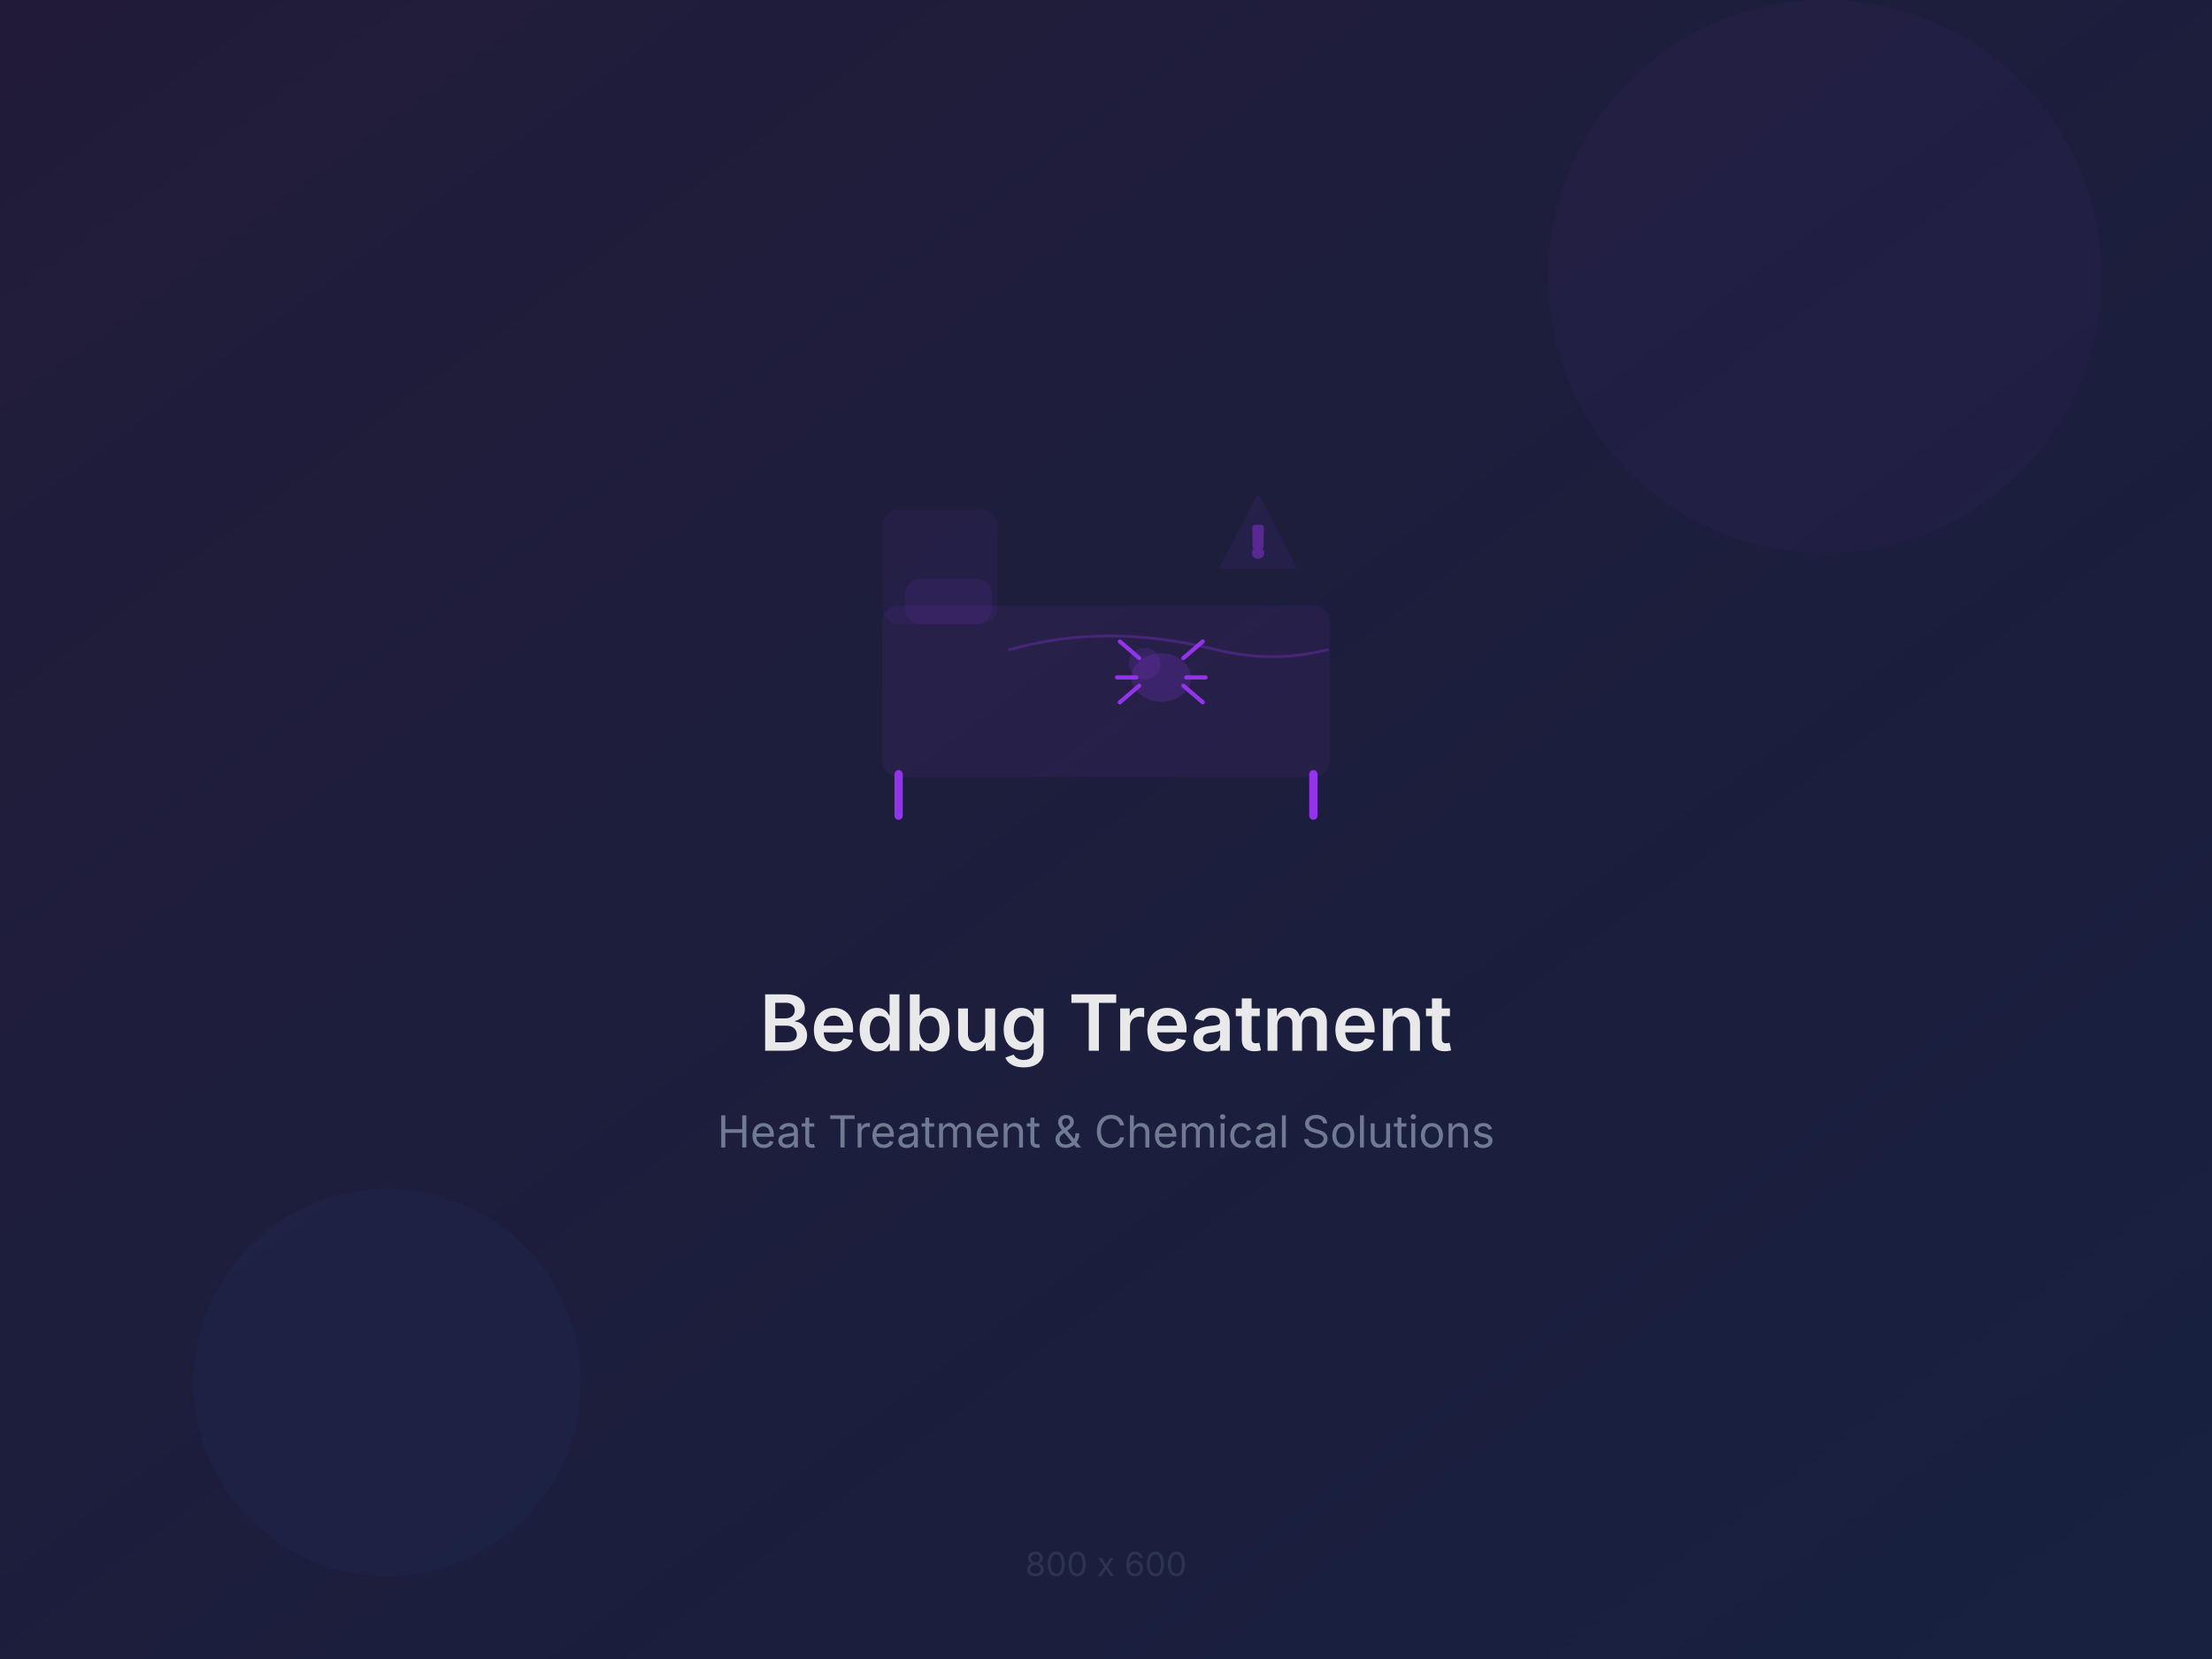
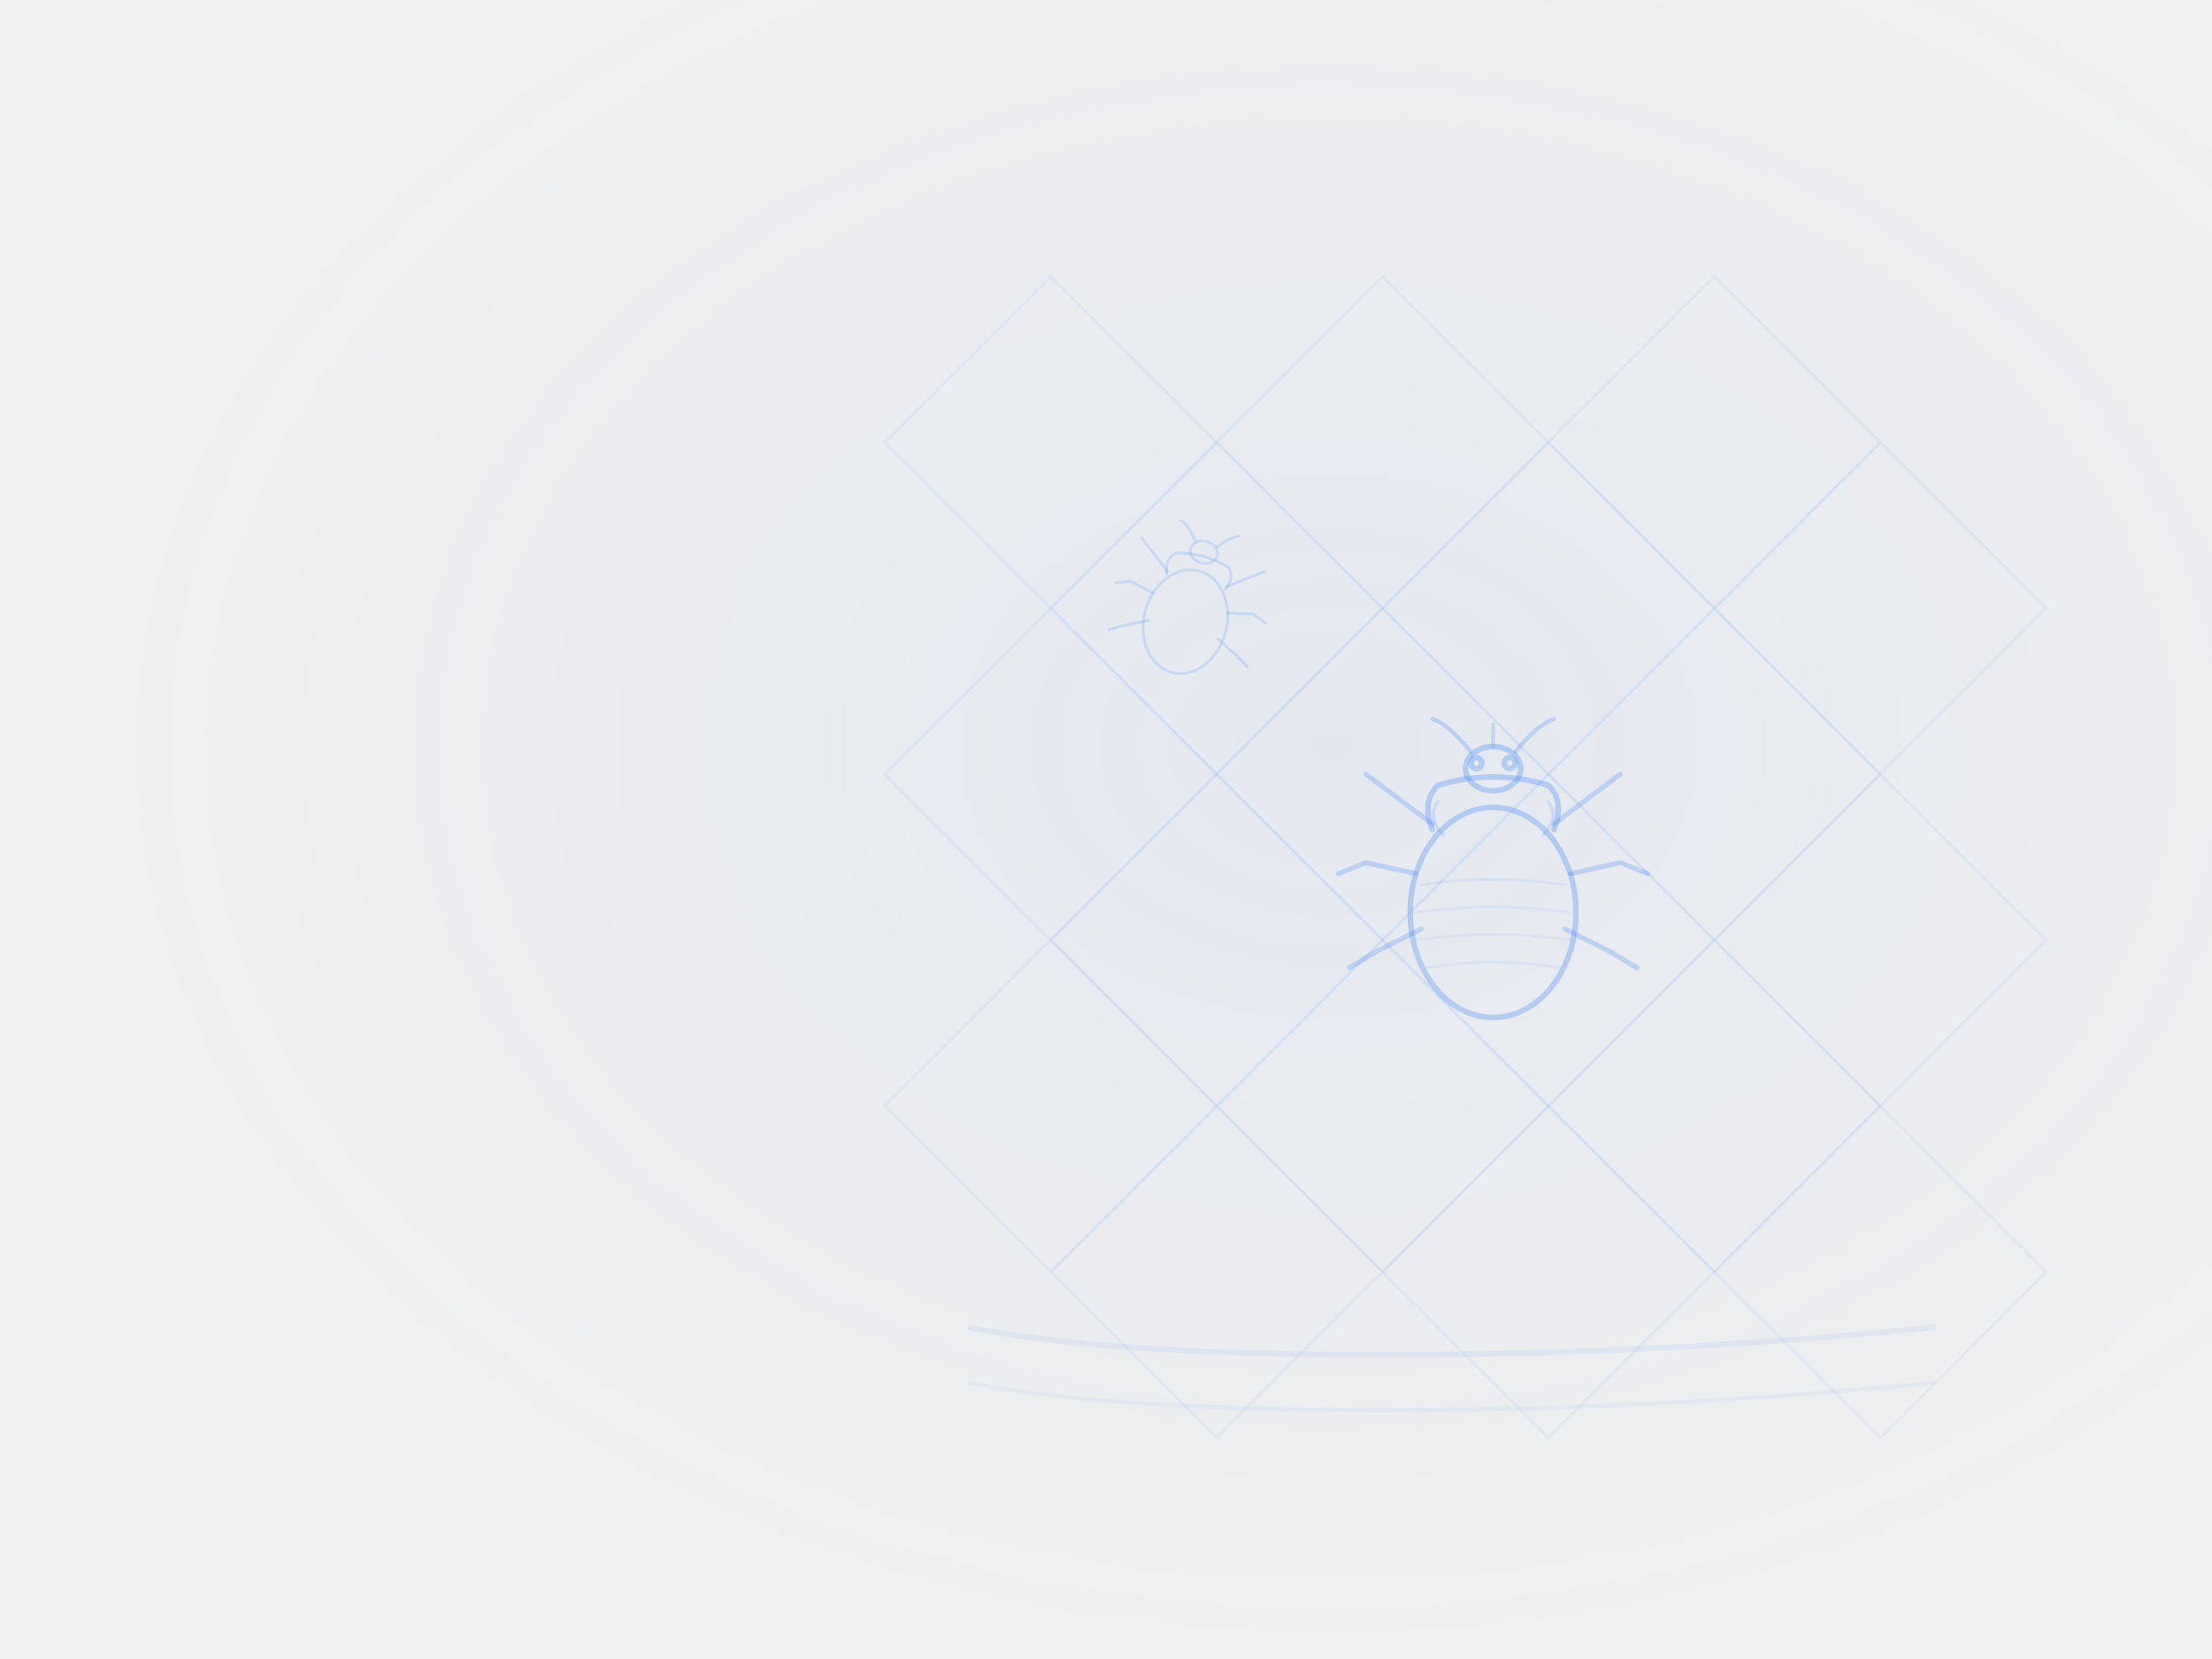
- <svg xmlns="http://www.w3.org/2000/svg" viewBox="0 0 800 600" width="800" height="600">
+ <svg xmlns="http://www.w3.org/2000/svg" viewBox="0 0 800 600" fill="none">
  <defs>
-     <linearGradient id="bg" x1="0%" y1="0%" x2="100%" y2="100%">
-       <stop offset="0%" style="stop-color:#1a1a2e;stop-opacity:1" />
-       <stop offset="100%" style="stop-color:#16213e;stop-opacity:1" />
-     </linearGradient>
-     <linearGradient id="accent" x1="0%" y1="0%" x2="100%" y2="100%">
-       <stop offset="0%" style="stop-color:#9333ea;stop-opacity:0.2" />
-       <stop offset="100%" style="stop-color:#7e22ce;stop-opacity:0.05" />
-     </linearGradient>
+     <radialGradient id="bg" cx="0.6" cy="0.45" r="0.55">
+       <stop offset="0%" stop-color="#3b82f6" stop-opacity="0.07" />
+       <stop offset="100%" stop-color="#3b82f6" stop-opacity="0" />
+     </radialGradient>
  </defs>
  <rect width="800" height="600" fill="url(#bg)" />
-   <rect width="800" height="600" fill="url(#accent)" opacity="0.3" />
-   <circle cx="660" cy="100" r="100" fill="#9333ea" opacity="0.04" />
-   <circle cx="140" cy="500" r="70" fill="#3b82f6" opacity="0.04" />
-   <g transform="translate(400,220)" fill="none" stroke="#9333ea" stroke-width="2" stroke-linecap="round" stroke-linejoin="round">
-     <rect x="-80" y="0" width="160" height="60" rx="5" fill="#9333ea" opacity="0.08" stroke="#9333ea" stroke-width="2" />
-     <rect x="-80" y="-35" width="40" height="40" rx="5" fill="#9333ea" opacity="0.06" stroke="#9333ea" stroke-width="1.5" />
-     <rect x="-72" y="-10" width="30" height="15" rx="5" fill="#9333ea" opacity="0.1" stroke="#9333ea" stroke-width="1.5" />
-     <path d="M-35,15 Q0,5 40,15 Q60,20 80,15" fill="none" stroke="#9333ea" stroke-width="1" opacity="0.3" />
-     <line x1="-75" y1="60" x2="-75" y2="75" stroke-width="3" />
-     <line x1="75" y1="60" x2="75" y2="75" stroke-width="3" />
-     <ellipse cx="20" cy="25" rx="10" ry="8" fill="#9333ea" opacity="0.2" stroke="#9333ea" stroke-width="1.5" />
-     <circle cx="14" cy="20" r="5" fill="#9333ea" opacity="0.15" stroke="#9333ea" stroke-width="1.5" />
-     <line x1="12" y1="18" x2="5" y2="12" stroke-width="1.5" />
-     <line x1="11" y1="25" x2="4" y2="25" stroke-width="1.5" />
-     <line x1="12" y1="28" x2="5" y2="34" stroke-width="1.5" />
-     <line x1="28" y1="18" x2="35" y2="12" stroke-width="1.5" />
-     <line x1="29" y1="25" x2="36" y2="25" stroke-width="1.5" />
-     <line x1="28" y1="28" x2="35" y2="34" stroke-width="1.5" />
-     <g transform="translate(55,-25)" opacity="0.5">
-       <path d="M0,-15 L13,10 L-13,10 Z" fill="#9333ea" opacity="0.15" stroke="#9333ea" stroke-width="1.5" />
-       <text x="0" y="6" text-anchor="middle" font-family="Inter, sans-serif" font-size="14" font-weight="700" fill="#9333ea">!</text>
-     </g>
+   <g stroke="#3b82f6" stroke-opacity="0.06" stroke-width="1" fill="none">
+     <path d="M380 100 L440 160 L380 220 L320 160 Z" />
+     <path d="M440 160 L500 220 L440 280 L380 220 Z" />
+     <path d="M500 100 L560 160 L500 220 L440 160 Z" />
+     <path d="M560 160 L620 220 L560 280 L500 220 Z" />
+     <path d="M620 100 L680 160 L620 220 L560 160 Z" />
+     <path d="M680 160 L740 220 L680 280 L620 220 Z" />
+     <path d="M380 220 L440 280 L380 340 L320 280 Z" />
+     <path d="M440 280 L500 340 L440 400 L380 340 Z" />
+     <path d="M500 220 L560 280 L500 340 L440 280 Z" />
+     <path d="M560 280 L620 340 L560 400 L500 340 Z" />
+     <path d="M620 220 L680 280 L620 340 L560 280 Z" />
+     <path d="M680 280 L740 340 L680 400 L620 340 Z" />
+     <path d="M380 340 L440 400 L380 460 L320 400 Z" />
+     <path d="M440 400 L500 460 L440 520 L380 460 Z" />
+     <path d="M500 340 L560 400 L500 460 L440 400 Z" />
+     <path d="M560 400 L620 460 L560 520 L500 460 Z" />
+     <path d="M620 340 L680 400 L620 460 L560 400 Z" />
+     <path d="M680 400 L740 460 L680 520 L620 460 Z" />
  </g>
-   <text x="400" y="380" text-anchor="middle" font-family="Inter, system-ui, -apple-system, sans-serif" font-size="28" font-weight="600" fill="#ffffff" opacity="0.9">Bedbug Treatment</text>
-   <text x="400" y="415" text-anchor="middle" font-family="Inter, system-ui, -apple-system, sans-serif" font-size="16" font-weight="400" fill="#94a3b8" opacity="0.7">Heat Treatment &amp; Chemical Solutions</text>
-   <text x="400" y="570" text-anchor="middle" font-family="Inter, system-ui, -apple-system, sans-serif" font-size="12" fill="#475569" opacity="0.4">800 x 600</text>
+   <path d="M350 480 Q400 490 500 490 Q600 490 700 480" stroke="#3b82f6" stroke-opacity="0.08" stroke-width="2" fill="none" />
+   <path d="M350 500 Q400 510 500 510 Q600 510 700 500" stroke="#3b82f6" stroke-opacity="0.06" stroke-width="1.5" fill="none" />
+   <g transform="translate(540, 320)" stroke="#3b82f6" stroke-width="2" fill="none" stroke-linecap="round" stroke-linejoin="round">
+     <ellipse cx="0" cy="10" rx="30" ry="38" stroke-opacity="0.3" />
+     <path d="M-26 0 Q0 -4 26 0" stroke-opacity="0.1" stroke-width="1" />
+     <path d="M-28 10 Q0 6 28 10" stroke-opacity="0.08" stroke-width="1" />
+     <path d="M-28 20 Q0 16 28 20" stroke-opacity="0.08" stroke-width="1" />
+     <path d="M-24 30 Q0 26 24 30" stroke-opacity="0.08" stroke-width="1" />
+     <path d="M-22 -20 Q-26 -30 -20 -36 Q0 -42 20 -36 Q26 -30 22 -20" stroke-opacity="0.3" />
+     <ellipse cx="0" cy="-42" rx="10" ry="8" stroke-opacity="0.3" />
+     <path d="M-8 -48 Q-16 -58 -22 -60" stroke-opacity="0.25" stroke-width="1.5" />
+     <path d="M8 -48 Q16 -58 22 -60" stroke-opacity="0.25" stroke-width="1.5" />
+     <circle cx="-6" cy="-44" r="2" stroke-opacity="0.3" />
+     <circle cx="6" cy="-44" r="2" stroke-opacity="0.3" />
+     <path d="M0 -50 L0 -58" stroke-opacity="0.2" stroke-width="1.5" />
+     <path d="M-18 -18 Q-24 -24 -20 -30" stroke-opacity="0.15" stroke-width="1.2" />
+     <path d="M18 -18 Q24 -24 20 -30" stroke-opacity="0.15" stroke-width="1.2" />
+     <path d="M-22 -22 L-38 -34 L-46 -40" stroke-opacity="0.25" stroke-width="1.8" />
+     <path d="M22 -22 L38 -34 L46 -40" stroke-opacity="0.25" stroke-width="1.8" />
+     <path d="M-28 -4 L-46 -8 L-56 -4" stroke-opacity="0.25" stroke-width="1.8" />
+     <path d="M28 -4 L46 -8 L56 -4" stroke-opacity="0.25" stroke-width="1.8" />
+     <path d="M-26 16 L-42 24 L-52 30" stroke-opacity="0.25" stroke-width="1.8" />
+     <path d="M26 16 L42 24 L52 30" stroke-opacity="0.25" stroke-width="1.8" />
+   </g>
+   <g transform="translate(430, 220) scale(0.5) rotate(15)" stroke="#3b82f6" stroke-opacity="0.18" stroke-width="2" fill="none" stroke-linecap="round">
+     <ellipse cx="0" cy="10" rx="30" ry="38" />
+     <path d="M-22 -20 Q-26 -30 -20 -36 Q0 -42 20 -36 Q26 -30 22 -20" />
+     <ellipse cx="0" cy="-42" rx="10" ry="8" />
+     <path d="M-8 -48 Q-16 -58 -22 -60" />
+     <path d="M8 -48 Q16 -58 22 -60" />
+     <path d="M-22 -22 L-38 -34 L-46 -40" />
+     <path d="M22 -22 L38 -34 L46 -40" />
+     <path d="M-28 -4 L-46 -8 L-56 -4" />
+     <path d="M28 -4 L46 -8 L56 -4" />
+     <path d="M-26 16 L-42 24 L-52 30" />
+     <path d="M26 16 L42 24 L52 30" />
+   </g>
</svg>
